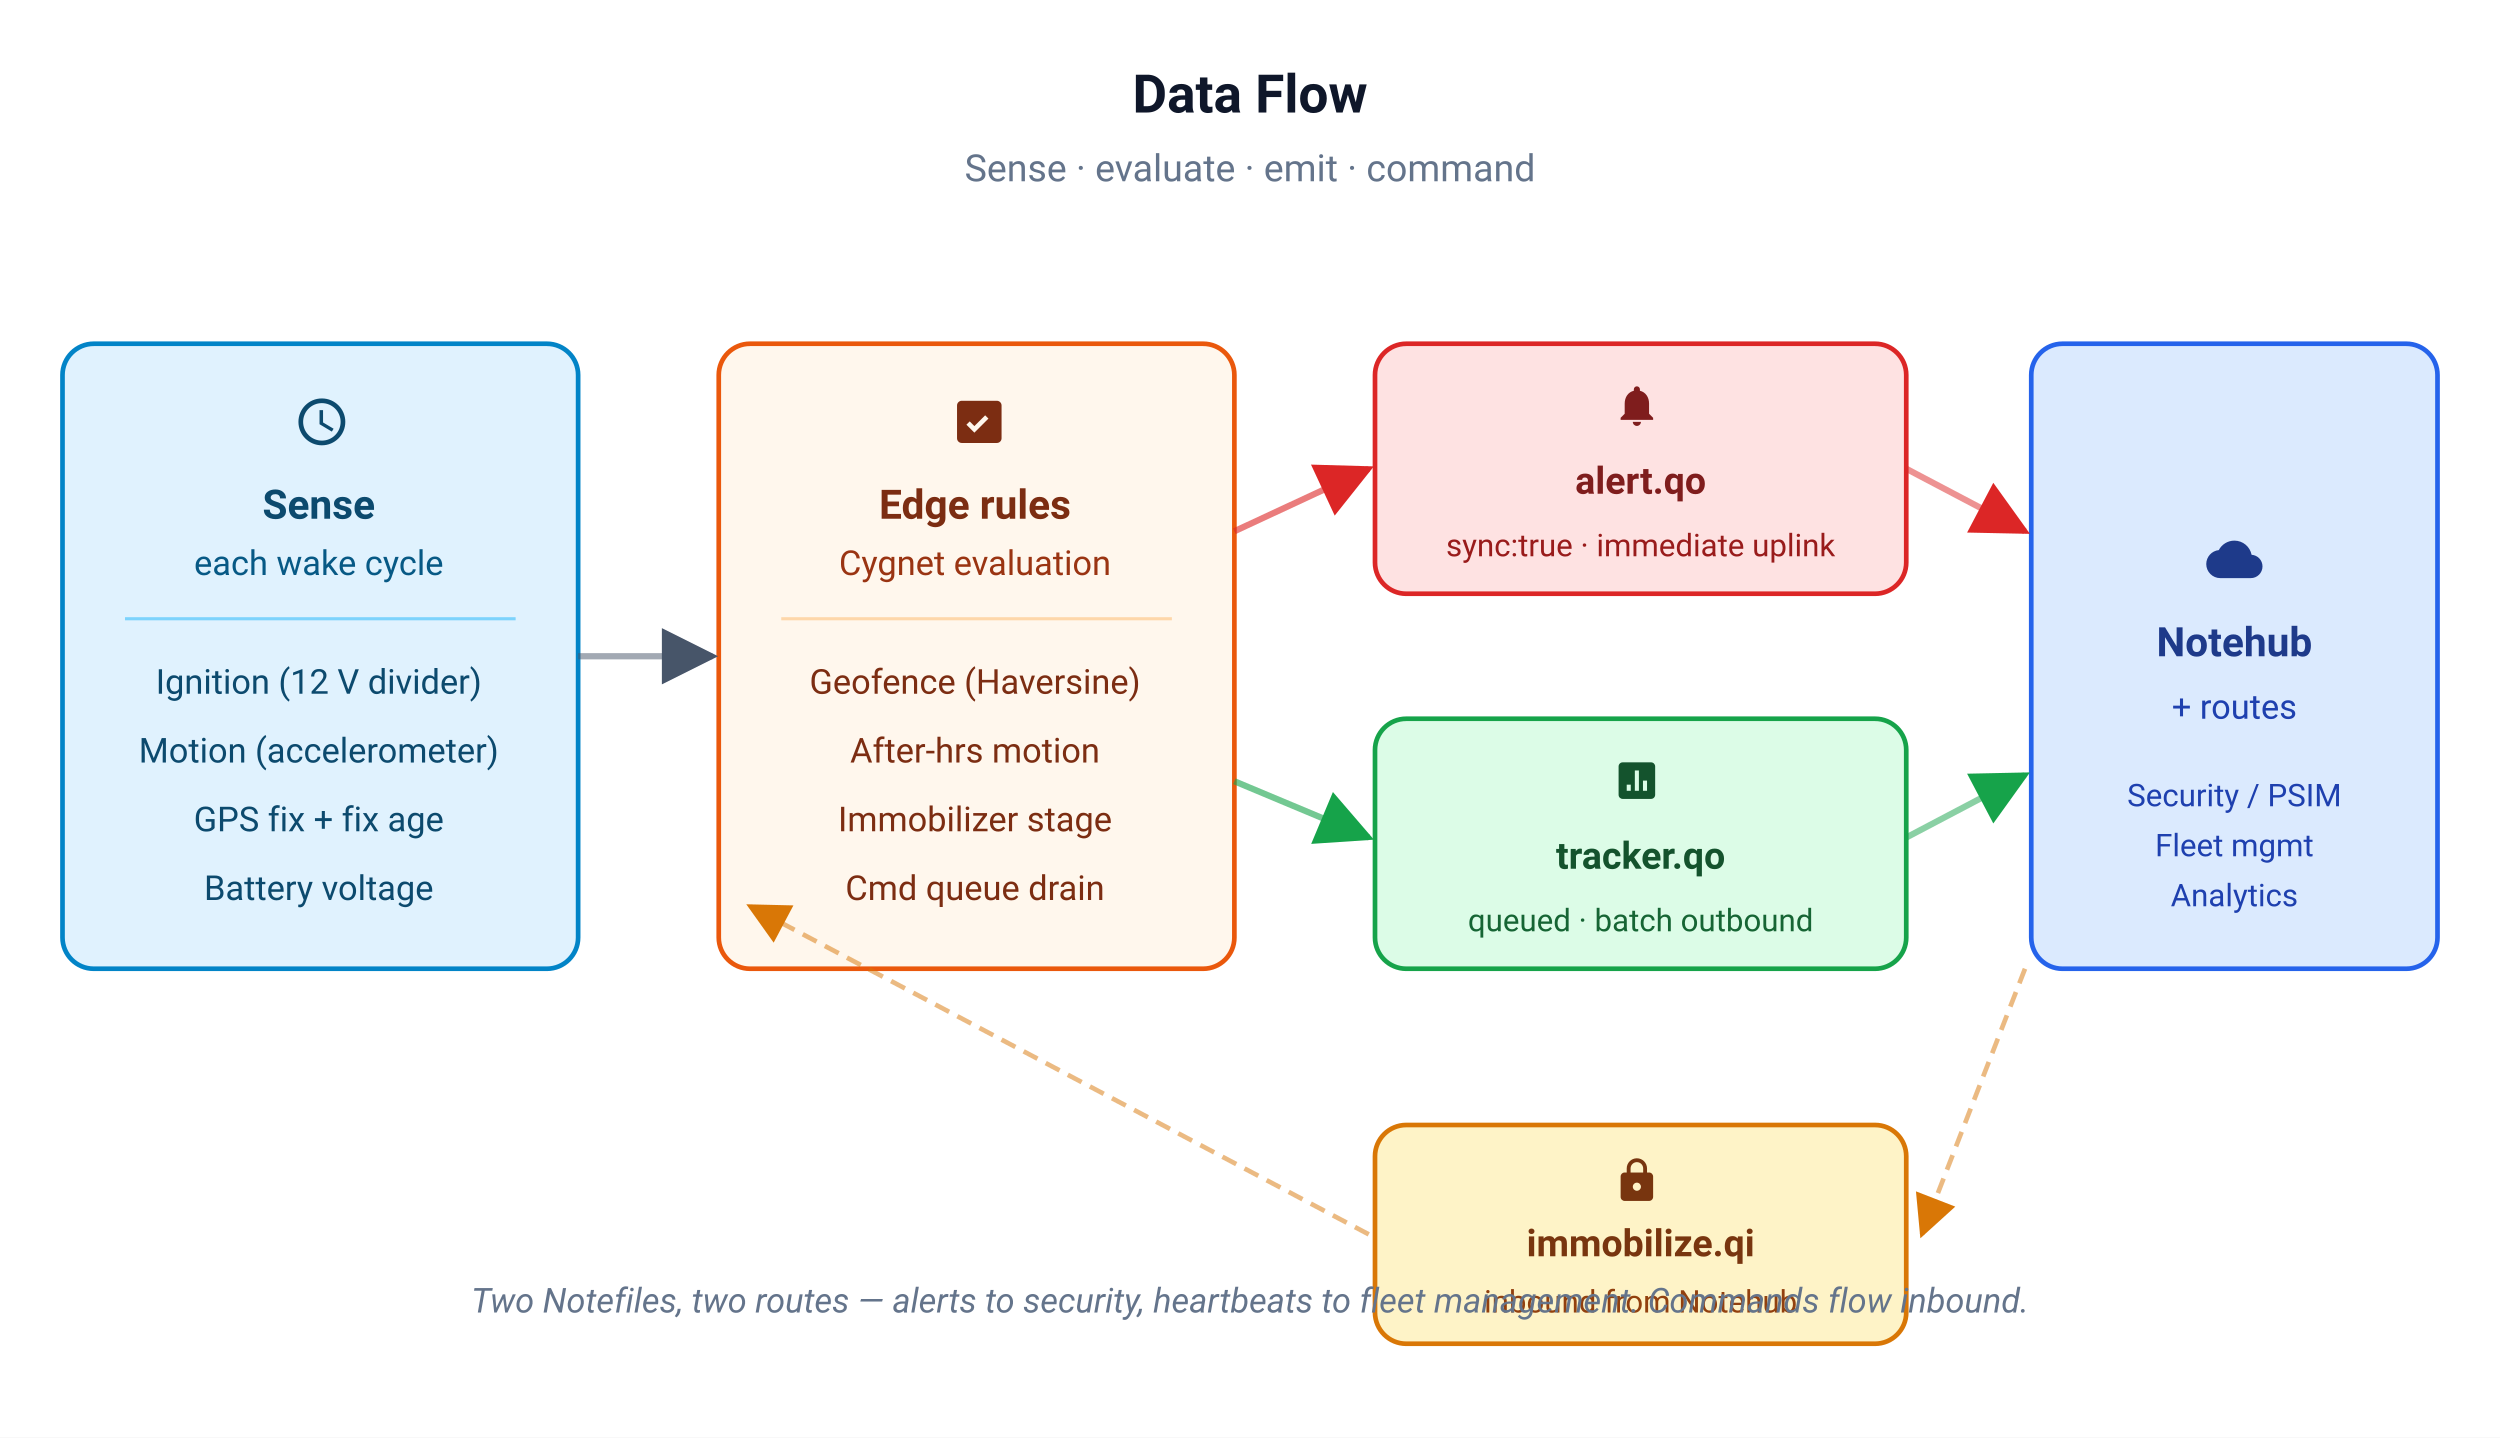
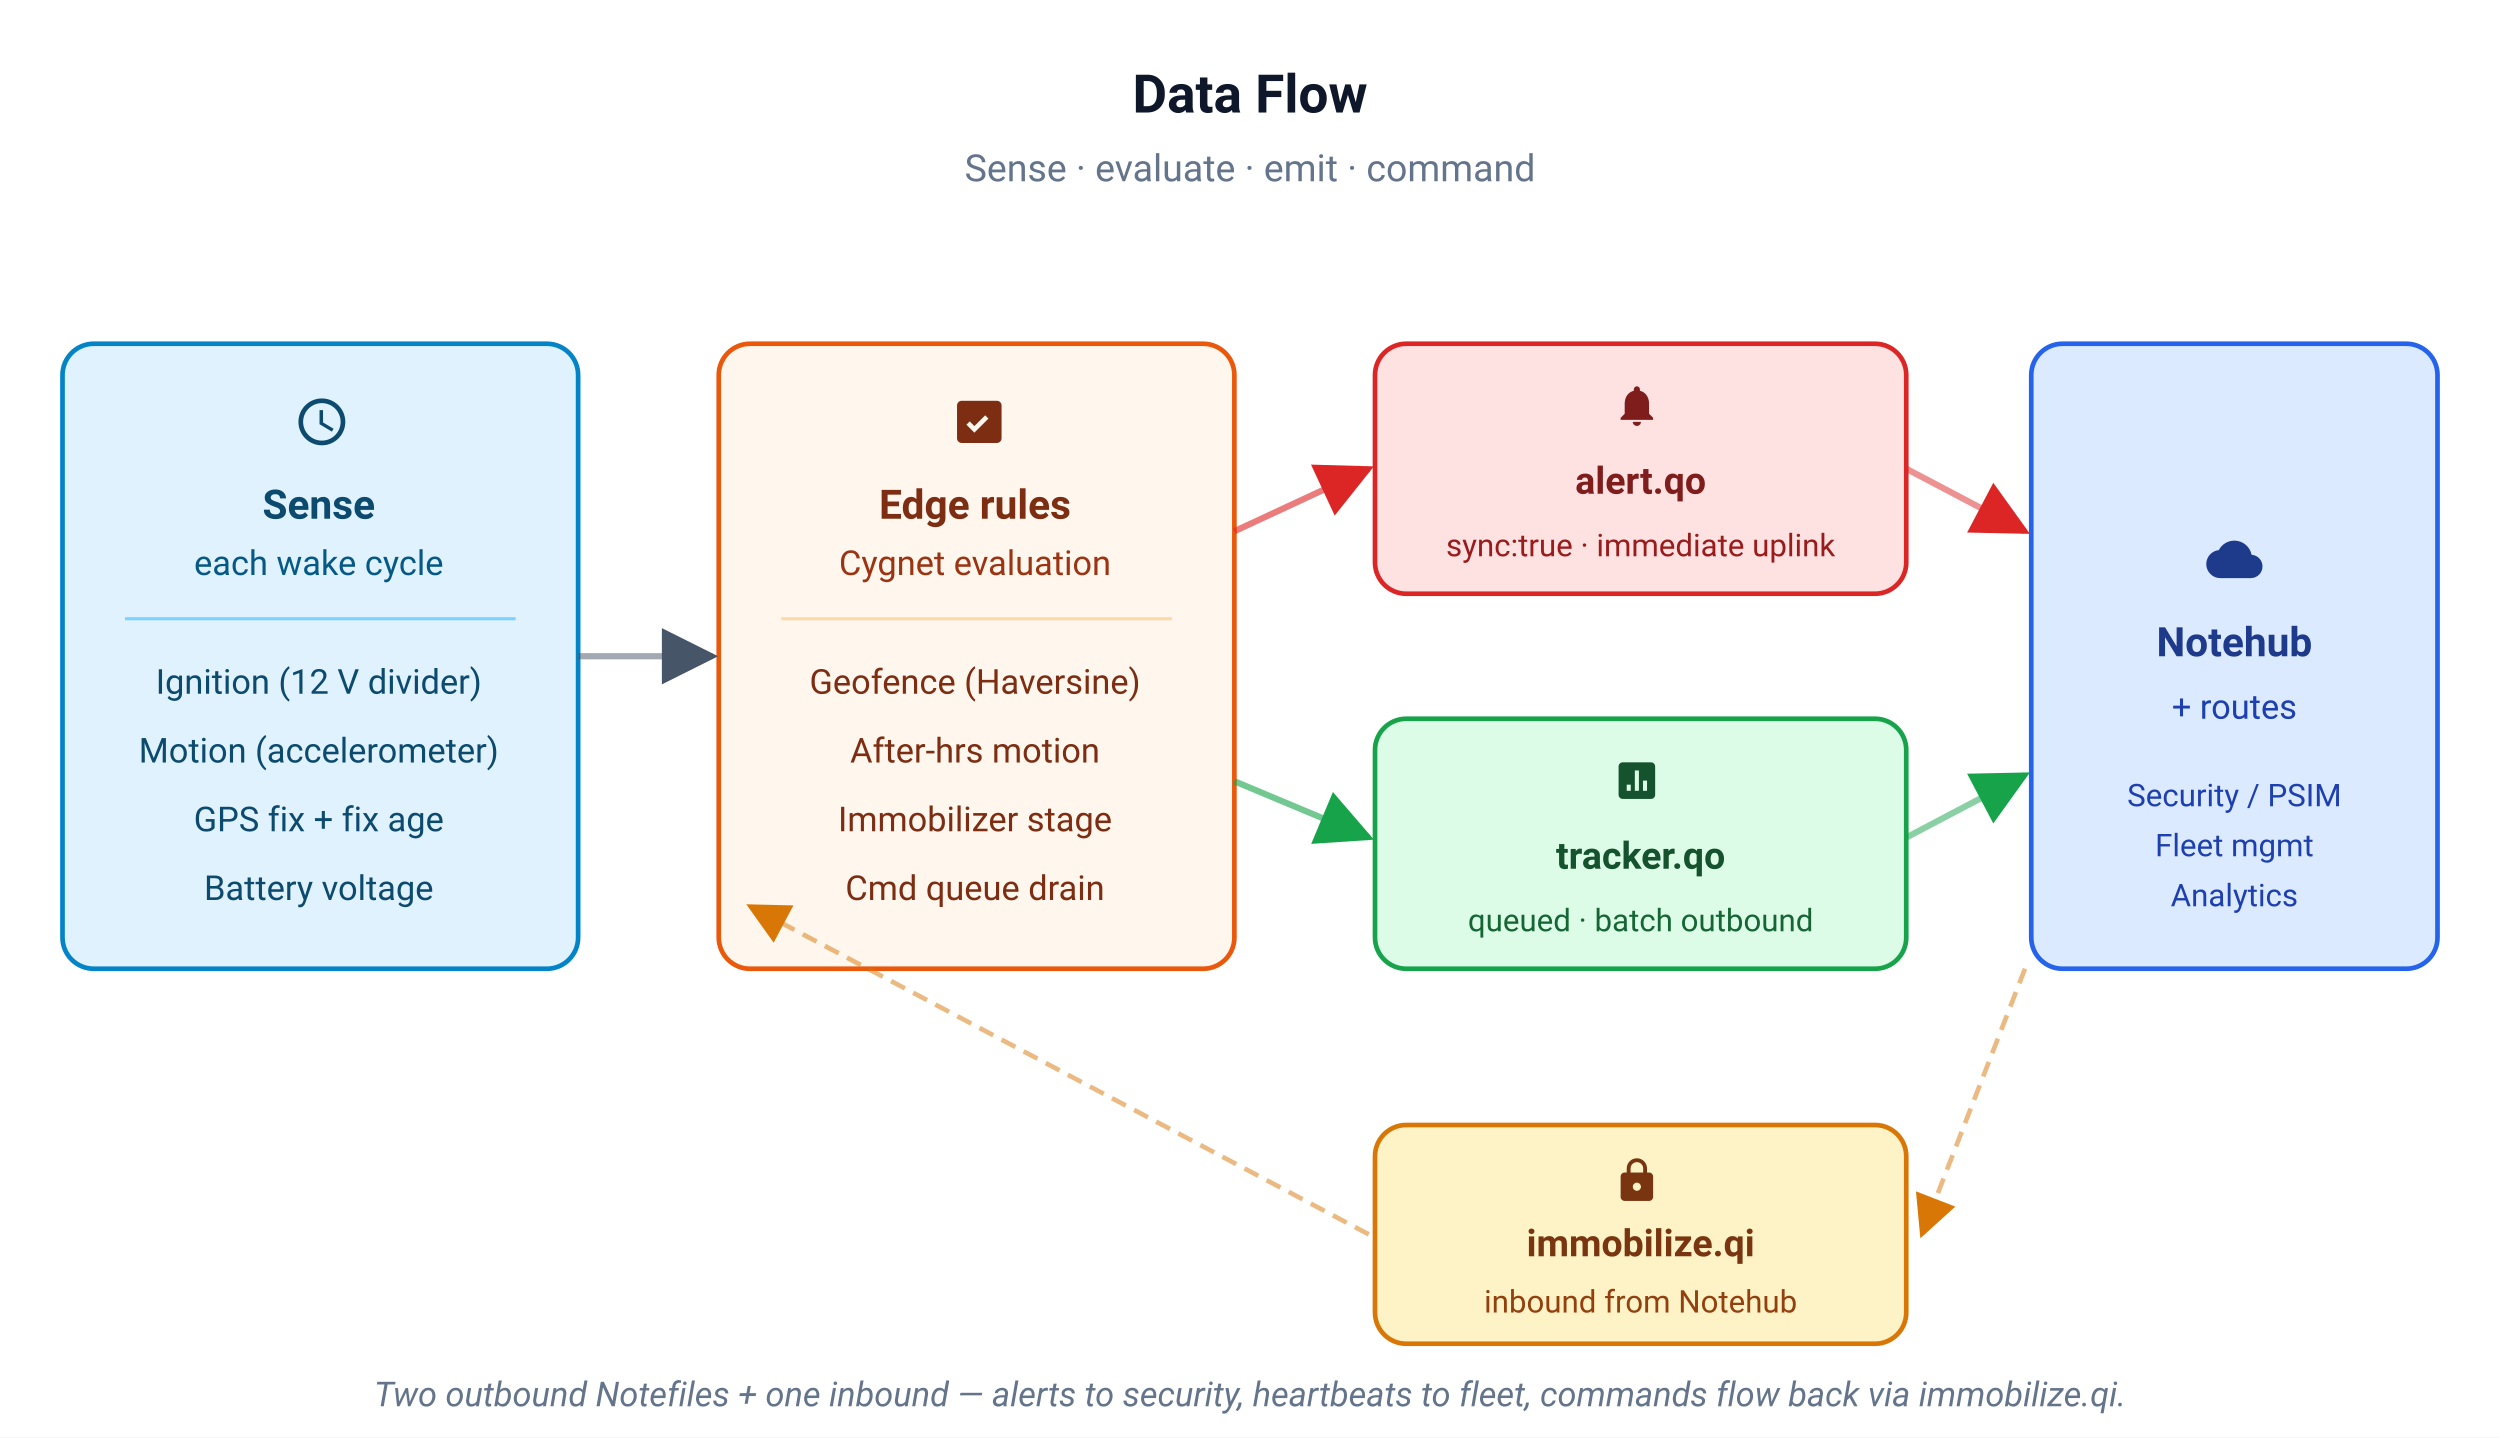
<svg xmlns="http://www.w3.org/2000/svg" viewBox="0 0 800 460" width="800" font-family="-apple-system,BlinkMacSystemFont,'Segoe UI',Roboto,sans-serif">
  <defs>
    <marker id="ar-gray" viewBox="0 0 10 10" refX="9" refY="5" markerWidth="9" markerHeight="9" orient="auto-start-reverse">
      <path d="M0,0 L10,5 L0,10 z" fill="#475569" />
    </marker>
    <marker id="ar-red" viewBox="0 0 10 10" refX="9" refY="5" markerWidth="9" markerHeight="9" orient="auto-start-reverse">
      <path d="M0,0 L10,5 L0,10 z" fill="#dc2626" />
    </marker>
    <marker id="ar-green" viewBox="0 0 10 10" refX="9" refY="5" markerWidth="9" markerHeight="9" orient="auto-start-reverse">
      <path d="M0,0 L10,5 L0,10 z" fill="#16a34a" />
    </marker>
    <marker id="ar-amber" viewBox="0 0 10 10" refX="9" refY="5" markerWidth="9" markerHeight="9" orient="auto-start-reverse">
      <path d="M0,0 L10,5 L0,10 z" fill="#d97706" />
    </marker>
  </defs>
  <rect width="800" height="460" fill="#ffffff" />
  <text x="400" y="36" text-anchor="middle" font-size="17" font-weight="700" fill="#0f172a">Data Flow</text>
  <text x="400" y="58" text-anchor="middle" font-size="12" fill="#64748b">Sense · evaluate · emit · command</text>
  <rect x="20" y="110" width="165" height="200" rx="10" fill="#e0f2fe" stroke="#0284c7" stroke-width="1.5" />
  <g transform="translate(94,126) scale(0.75)" fill="#0c4a6e">
    <path d="M11.99 2C6.47 2 2 6.48 2 12s4.47 10 9.99 10C17.52 22 22 17.52 22 12S17.52 2 11.99 2zM12 20c-4.42 0-8-3.58-8-8s3.58-8 8-8 8 3.58 8 8-3.58 8-8 8zm.5-13H11v6l5.25 3.15.75-1.23-4.5-2.67V7z" />
  </g>
  <text x="102" y="166" text-anchor="middle" font-size="13" font-weight="700" fill="#0c4a6e">Sense</text>
  <text x="102" y="184" text-anchor="middle" font-size="11" fill="#075985">each wake cycle</text>
  <line x1="40" y1="198" x2="165" y2="198" stroke="#7dd3fc" />
  <g font-size="11" fill="#0c4a6e">
    <text x="102" y="222" text-anchor="middle">Ignition (12 V divider)</text>
    <text x="102" y="244" text-anchor="middle">Motion (accelerometer)</text>
    <text x="102" y="266" text-anchor="middle">GPS fix + fix age</text>
    <text x="102" y="288" text-anchor="middle">Battery voltage</text>
  </g>
  <rect x="230" y="110" width="165" height="200" rx="10" fill="#fff7ed" stroke="#ea580c" stroke-width="1.5" />
  <g transform="translate(304,126) scale(0.75)" fill="#7c2d12">
    <path d="M20 3H5c-1.1 0-2 .9-2 2v14c0 1.1.9 2 2 2h15c1.1 0 2-.9 2-2V5c0-1.1-.9-2-2-2zm-9.6 13.6L7 13.2l1.4-1.4 2 2 4.6-4.6 1.4 1.4-6 6z" />
  </g>
  <text x="312" y="166" text-anchor="middle" font-size="13" font-weight="700" fill="#7c2d12">Edge rules</text>
  <text x="312" y="184" text-anchor="middle" font-size="11" fill="#9a3412">Cygnet evaluation</text>
  <line x1="250" y1="198" x2="375" y2="198" stroke="#fed7aa" />
  <g font-size="11" fill="#7c2d12">
    <text x="312" y="222" text-anchor="middle">Geofence (Haversine)</text>
    <text x="312" y="244" text-anchor="middle">After-hrs motion</text>
    <text x="312" y="266" text-anchor="middle">Immobilizer stage</text>
    <text x="312" y="288" text-anchor="middle">Cmd queue drain</text>
  </g>
  <rect x="440" y="110" width="170" height="80" rx="10" fill="#fee2e2" stroke="#dc2626" stroke-width="1.5" />
  <g transform="translate(516,122) scale(0.65)" fill="#7f1d1d">
    <path d="M12 22c1.1 0 2-.9 2-2h-4c0 1.1.89 2 2 2zm6-6v-5c0-3.07-1.63-5.64-4.5-6.32V4c0-.83-.67-1.5-1.5-1.5s-1.5.67-1.5 1.5v.68C7.64 5.36 6 7.92 6 11v5l-2 2v1h16v-1l-2-2z" />
  </g>
  <text x="525" y="158" text-anchor="middle" font-size="12" font-weight="700" fill="#7f1d1d">alert.qo</text>
  <text x="525" y="178" text-anchor="middle" font-size="10" fill="#991b1b">sync:true · immediate uplink</text>
  <rect x="440" y="230" width="170" height="80" rx="10" fill="#dcfce7" stroke="#16a34a" stroke-width="1.5" />
  <g transform="translate(516,242) scale(0.65)" fill="#14532d">
    <path d="M19 3H5c-1.1 0-2 .9-2 2v14c0 1.1.9 2 2 2h14c1.1 0 2-.9 2-2V5c0-1.1-.9-2-2-2zM7 17v-3h2v3H7zm4 0V7h2v10h-2zm4 0v-5h2v5h-2z" />
  </g>
  <text x="525" y="278" text-anchor="middle" font-size="12" font-weight="700" fill="#14532d">tracker.qo</text>
  <text x="525" y="298" text-anchor="middle" font-size="10" fill="#166534">queued · batch outbound</text>
  <rect x="440" y="360" width="170" height="70" rx="10" fill="#fef3c7" stroke="#d97706" stroke-width="1.5" />
  <g transform="translate(516,370) scale(0.65)" fill="#78350f">
    <path d="M18 8h-1V6c0-2.76-2.24-5-5-5S7 3.24 7 6v2H6c-1.1 0-2 .9-2 2v10c0 1.1.9 2 2 2h12c1.1 0 2-.9 2-2V10c0-1.1-.9-2-2-2zm-6 9c-1.1 0-2-.9-2-2s.9-2 2-2 2 .9 2 2-.9 2-2 2zm3.1-9H8.9V6c0-1.71 1.39-3.1 3.1-3.1 1.71 0 3.1 1.39 3.1 3.1v2z" />
  </g>
  <text x="525" y="402" text-anchor="middle" font-size="12" font-weight="700" fill="#78350f">immobilize.qi</text>
  <text x="525" y="420" text-anchor="middle" font-size="10" fill="#92400e">inbound from Notehub</text>
  <rect x="650" y="110" width="130" height="200" rx="10" fill="#dbeafe" stroke="#2563eb" stroke-width="1.5" />
  <g transform="translate(706,170) scale(0.75)" fill="#1e3a8a">
    <path d="M19.35 10.04C18.67 6.59 15.64 4 12 4 9.11 4 6.6 5.64 5.35 8.04 2.34 8.36 0 10.91 0 14c0 3.31 2.69 6 6 6h13c2.76 0 5-2.24 5-5 0-2.64-2.05-4.78-4.65-4.96z" />
  </g>
  <text x="715" y="210" text-anchor="middle" font-size="13" font-weight="700" fill="#1e3a8a">Notehub</text>
  <text x="715" y="230" text-anchor="middle" font-size="11" fill="#1e40af">+ routes</text>
  <g font-size="10" fill="#1e40af">
    <text x="715" y="258" text-anchor="middle">Security / PSIM</text>
    <text x="715" y="274" text-anchor="middle">Fleet mgmt</text>
    <text x="715" y="290" text-anchor="middle">Analytics</text>
  </g>
  <line x1="185" y1="210" x2="228" y2="210" stroke="#475569" stroke-opacity="0.5" stroke-width="2" marker-end="url(#ar-gray)" />
  <line x1="395" y1="170" x2="438" y2="150" stroke="#dc2626" stroke-opacity="0.6" stroke-width="2" marker-end="url(#ar-red)" />
  <line x1="395" y1="250" x2="438" y2="268" stroke="#16a34a" stroke-opacity="0.6" stroke-width="2" marker-end="url(#ar-green)" />
  <line x1="610" y1="150" x2="648" y2="170" stroke="#dc2626" stroke-opacity="0.5" stroke-width="2" marker-end="url(#ar-red)" />
  <line x1="610" y1="268" x2="648" y2="248" stroke="#16a34a" stroke-opacity="0.5" stroke-width="2" marker-end="url(#ar-green)" />
  <line x1="648" y1="310" x2="615" y2="395" stroke="#d97706" stroke-opacity="0.5" stroke-width="1.5" stroke-dasharray="5 3" marker-end="url(#ar-amber)" />
  <line x1="438" y1="395" x2="240" y2="290" stroke="#d97706" stroke-opacity="0.5" stroke-width="1.5" stroke-dasharray="5 3" marker-end="url(#ar-amber)" />
-   <text x="400" y="420" text-anchor="middle" font-size="11" fill="#64748b" font-style="italic">Two Notefiles, two routes — alerts to security, heartbeats to fleet management. Commands flow inbound.</text>
+   <text x="400" y="450" text-anchor="middle" font-size="11" fill="#64748b" font-style="italic">Two outbound Notefiles + one inbound — alerts to security, heartbeats to fleet, commands flow back via immobilize.qi.</text>
</svg>
